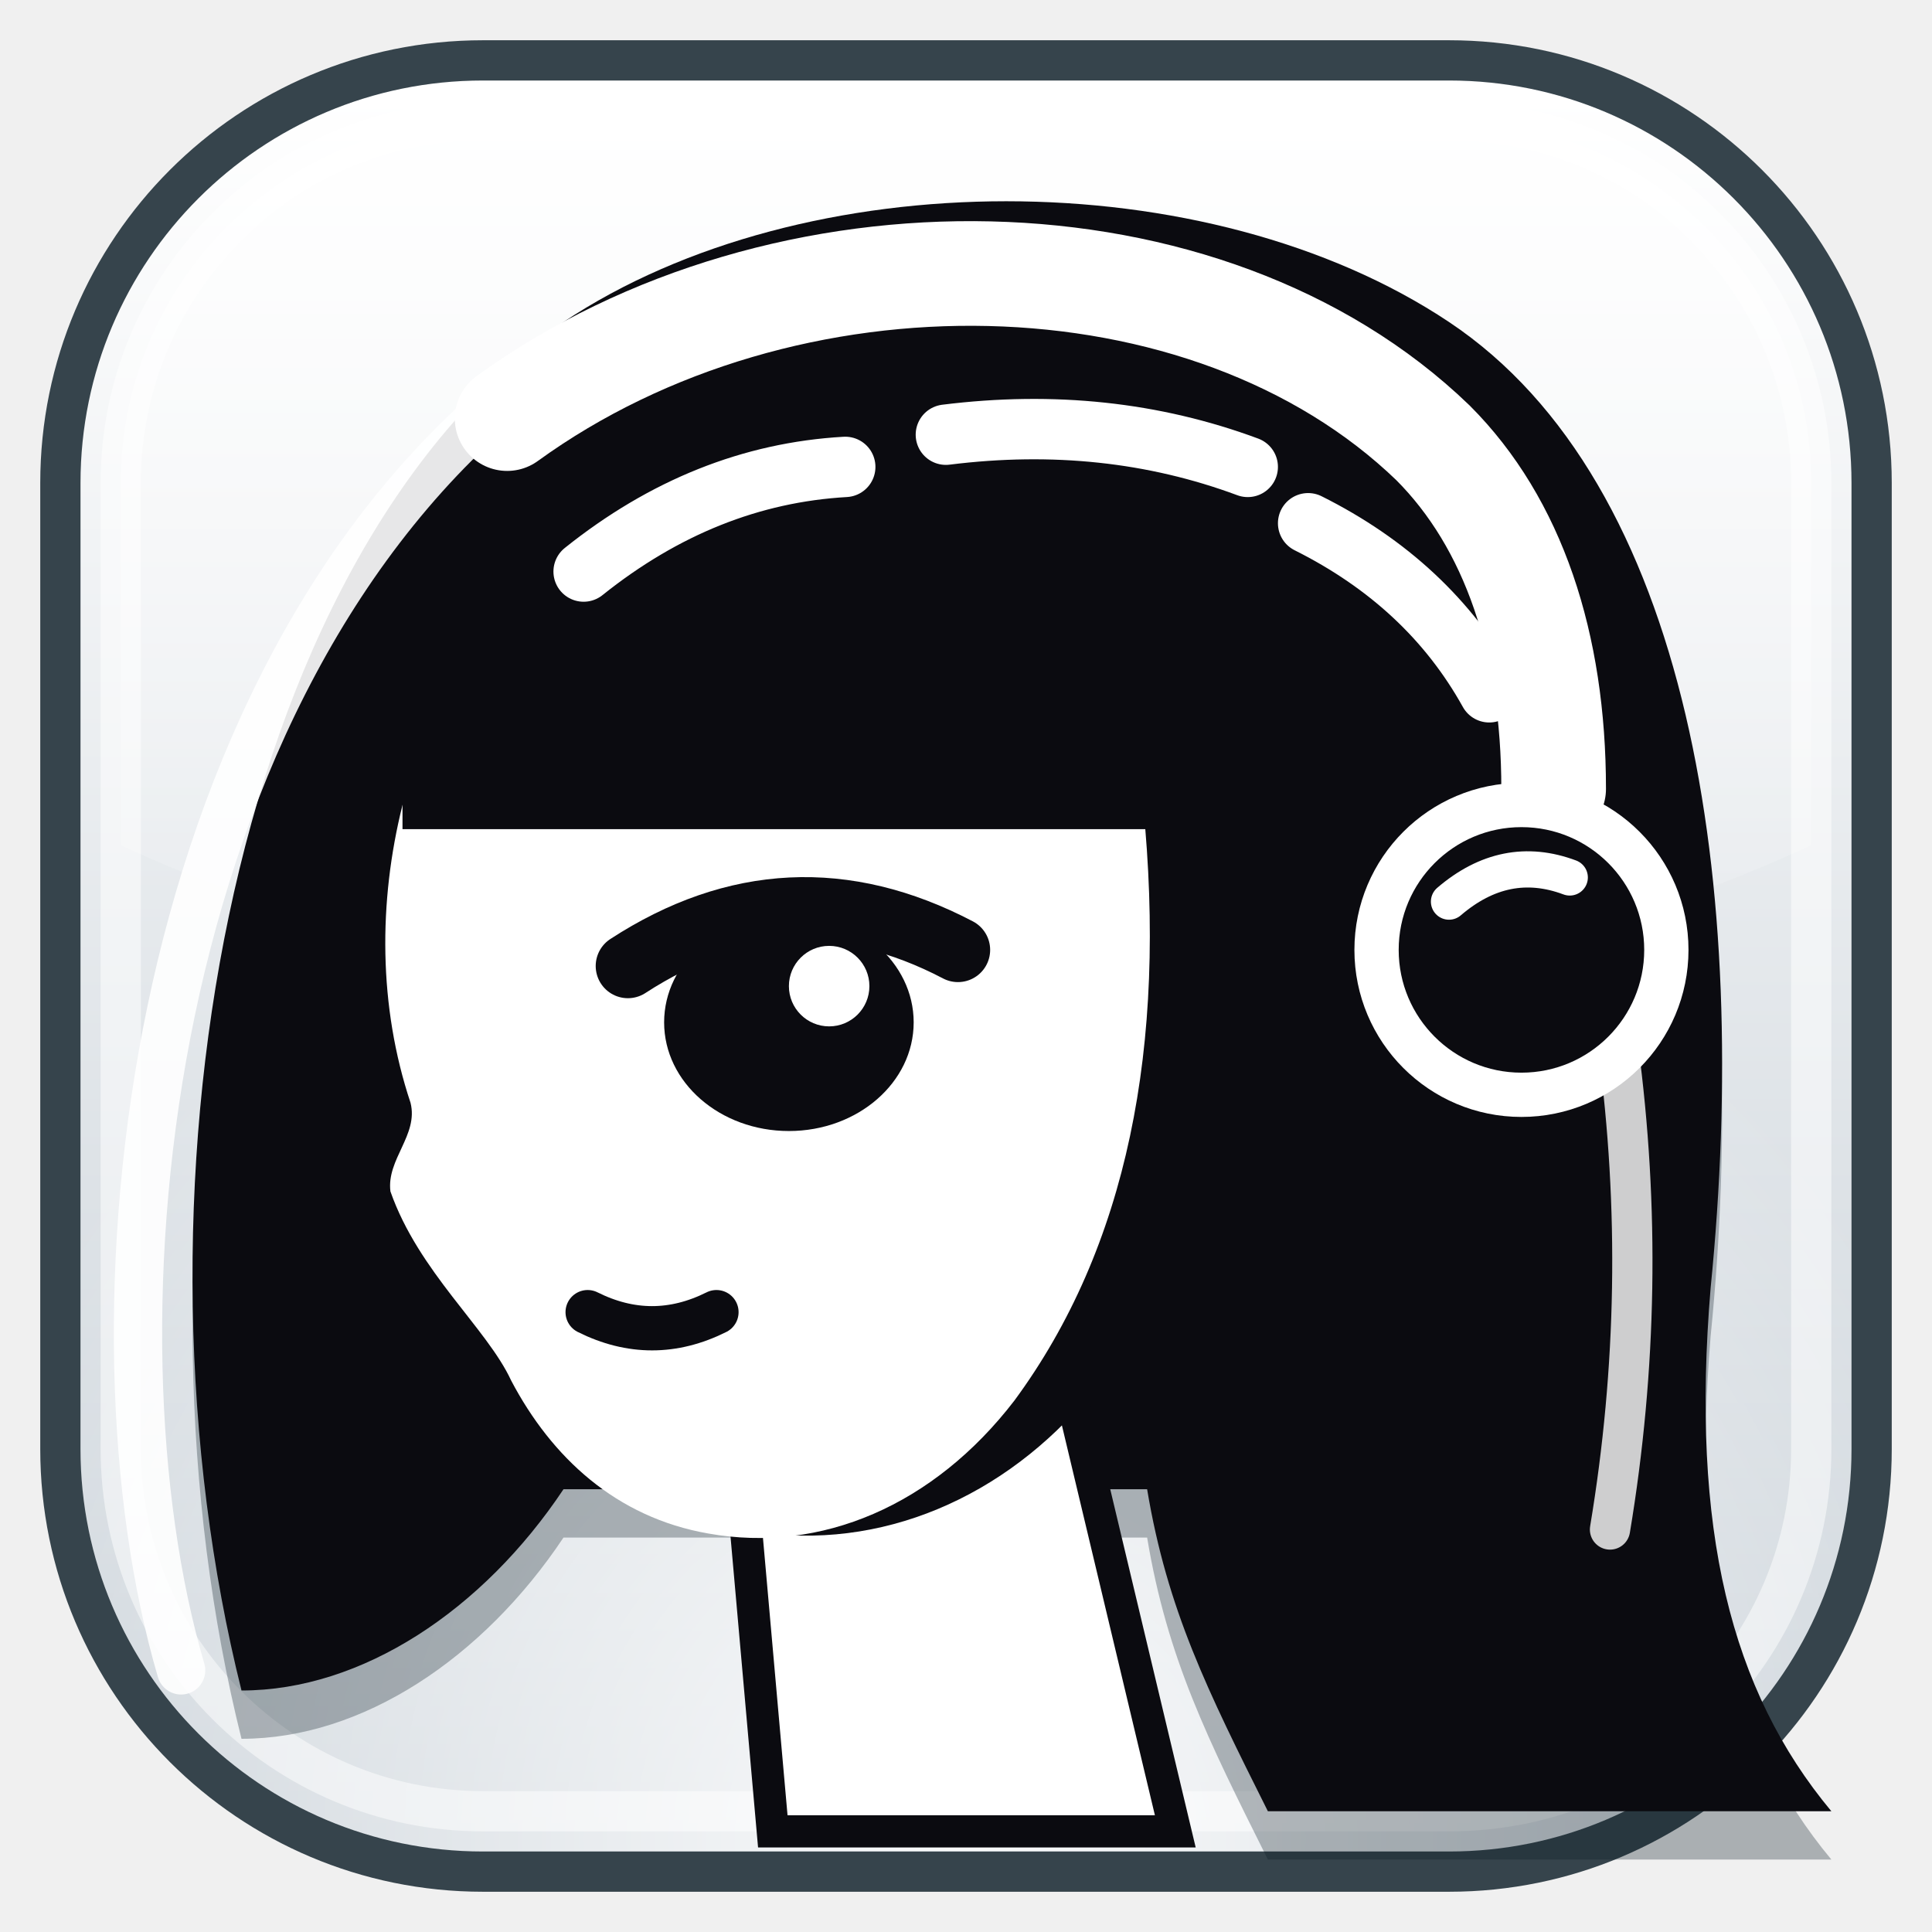
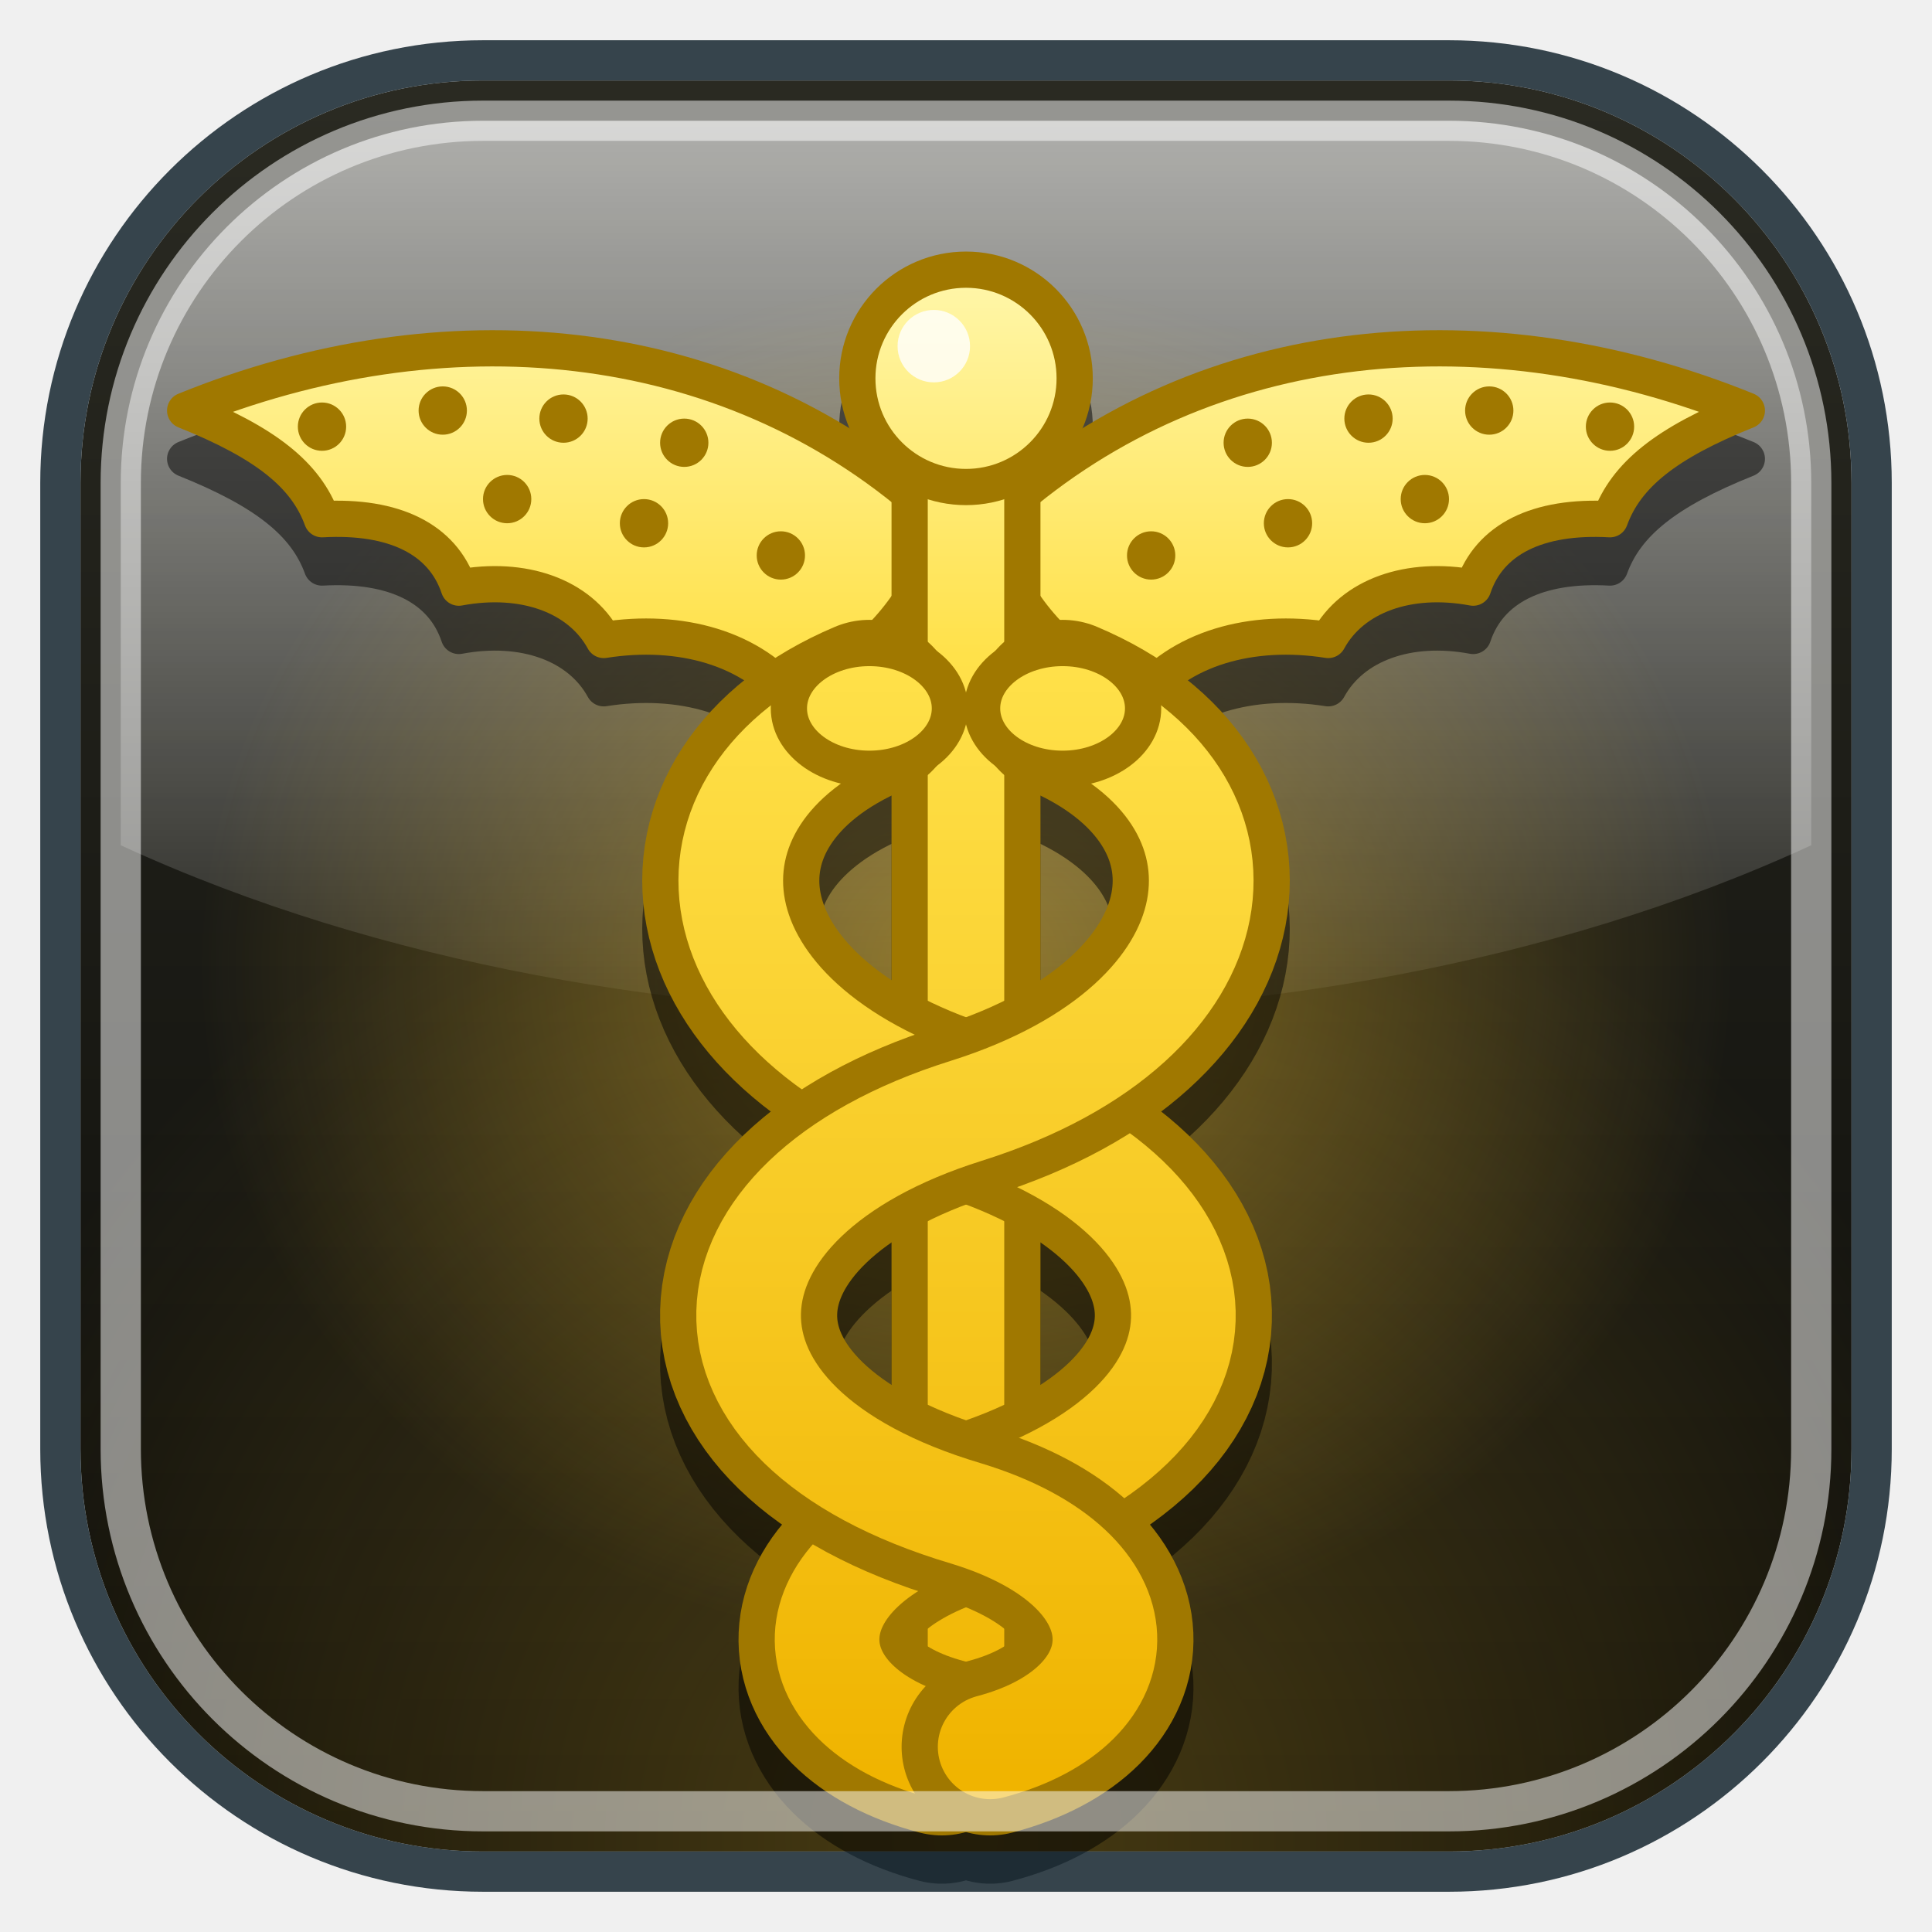
<svg xmlns="http://www.w3.org/2000/svg" width="48" height="48" viewBox="0 0 48 48">
  <defs>
    <linearGradient id="hermes-body" x1="0" y1="0" x2="0" y2="1">
-       <stop offset="0" stop-color="#ffffff" />
-       <stop offset="1" stop-color="#c9d1d8" />
+       <stop offset="0" stop-color="#2a2a22" />
+       <stop offset="1" stop-color="#0b0b08" />
    </linearGradient>
    <radialGradient id="hermes-glow" cx=".5" cy="1" r=".62">
-       <stop offset="0" stop-color="#ffffff" stop-opacity=".9" />
-       <stop offset="1" stop-color="#ffffff" stop-opacity="0" />
+       <stop offset="0" stop-color="#ffcc33" stop-opacity=".25" />
+       <stop offset="1" stop-color="#ffcc33" stop-opacity="0" />
    </radialGradient>
    <linearGradient id="hermes-gloss" x1="0" y1="0" x2="0" y2="1">
      <stop offset="0" stop-color="#fff" stop-opacity=".62" />
      <stop offset="1" stop-color="#fff" stop-opacity=".06" />
    </linearGradient>
+     <linearGradient id="hermes-gold" gradientUnits="userSpaceOnUse" x1="0" y1="7" x2="0" y2="44">
+       <stop offset="0" stop-color="#fff6a8" />
+       <stop offset=".25" stop-color="#ffe14a" />
+       <stop offset="1" stop-color="#f0b400" />
+     </linearGradient>
+     <radialGradient id="hermes-warm" cx=".5" cy=".5" r=".5">
+       <stop offset="0" stop-color="#ffcc33" stop-opacity=".45" />
+       <stop offset="1" stop-color="#ffcc33" stop-opacity="0" />
+     </radialGradient>
  </defs>
  <rect x="2" y="2" width="44" height="44" rx="10" fill="url(#hermes-body)" />
  <rect x="2" y="2" width="44" height="44" rx="10" fill="url(#hermes-glow)" />
  <path d="M3 12a9 9 0 0 1 9-9h24a9 9 0 0 1 9 9v9c-6.5 3-14 4.2-21 4.2S9.5 24 3 21z" fill="url(#hermes-gloss)" />
+   <ellipse cx="24" cy="24" rx="19" ry="17" fill="url(#hermes-warm)" />
+   <g transform="translate(0 1.2)" opacity=".5">
+     <g fill="#000" stroke="#000" stroke-width=".9" stroke-linejoin="round">
+       <path d="M23 12.6C18 8.2 11 7.6 4.6 10.2C6.6 11 7.6 11.8 8 12.9C9.8 12.8 11 13.4 11.4 14.6C13 14.3 14.4 14.8 15 15.9C16.9 15.6 18.7 16.1 19.7 17.4C21.3 16.6 22.5 15.4 23 14.2Z" />
+       <path d="M23 12.6C18 8.2 11 7.6 4.6 10.2C6.6 11 7.6 11.8 8 12.9C9.8 12.8 11 13.4 11.4 14.6C13 14.3 14.4 14.8 15 15.9C16.9 15.6 18.7 16.1 19.7 17.4C21.3 16.6 22.5 15.4 23 14.2Z" transform="translate(48 0) scale(-1 1)" />
+     </g>
+     <rect x="22.6" y="9" width="2.8" height="35.5" rx="1.4" fill="#000" stroke="#000" stroke-width=".9" />
+     <circle cx="24" cy="9.4" r="2.7" fill="#000" stroke="#000" stroke-width=".9" />
+     <g transform="translate(48 0) scale(-1 1)">
+       <path d="M26.4 17.6C31.6 19.8 31 25.4 24 27.6C17 29.8 16.6 35.4 24 37.6C28.6 39 28.4 42.4 24.6 43.4" fill="none" stroke="#000" stroke-width="4.4" stroke-linecap="round" />
+       <path d="M26.4 17.6C31.6 19.8 31 25.4 24 27.6C17 29.8 16.6 35.4 24 37.6C28.6 39 28.4 42.4 24.6 43.4" fill="none" stroke="#000" stroke-width="2.6" stroke-linecap="round" />
+       <ellipse cx="26.4" cy="17.6" rx="2" ry="1.5" fill="#000" stroke="#000" stroke-width=".9" />
+     </g>
+     <g>
+       <path d="M26.4 17.6C31.6 19.8 31 25.4 24 27.6C17 29.8 16.6 35.4 24 37.6C28.6 39 28.4 42.4 24.6 43.4" fill="none" stroke="#000" stroke-width="4.4" stroke-linecap="round" />
+       <path d="M26.4 17.6C31.6 19.8 31 25.4 24 27.6C17 29.8 16.6 35.4 24 37.6C28.6 39 28.4 42.4 24.6 43.4" fill="none" stroke="#000" stroke-width="2.6" stroke-linecap="round" />
+       <ellipse cx="26.4" cy="17.6" rx="2" ry="1.5" fill="#000" stroke="#000" stroke-width=".9" />
+     </g>
+   </g>
+   <g fill="url(#hermes-gold)" stroke="#a07800" stroke-width=".9" stroke-linejoin="round">
+     <path d="M23 12.6C18 8.2 11 7.6 4.6 10.2C6.6 11 7.6 11.8 8 12.9C9.8 12.8 11 13.4 11.4 14.6C13 14.3 14.4 14.8 15 15.9C16.9 15.6 18.7 16.1 19.7 17.4C21.3 16.6 22.5 15.4 23 14.2Z" />
+     <path d="M23 12.6C18 8.2 11 7.6 4.6 10.2C6.6 11 7.6 11.8 8 12.9C9.8 12.8 11 13.4 11.4 14.6C13 14.3 14.4 14.8 15 15.9C16.9 15.6 18.7 16.1 19.7 17.4C21.3 16.6 22.5 15.4 23 14.2Z" transform="translate(48 0) scale(-1 1)" />
+   </g>
+   <rect x="22.6" y="9" width="2.8" height="35.5" rx="1.4" fill="url(#hermes-gold)" stroke="#a07800" stroke-width=".9" />
+   <circle cx="24" cy="9.4" r="2.7" fill="url(#hermes-gold)" stroke="#a07800" stroke-width=".9" />
+   <g transform="translate(48 0) scale(-1 1)">
+     <path d="M26.4 17.6C31.6 19.8 31 25.4 24 27.6C17 29.8 16.6 35.4 24 37.6C28.6 39 28.4 42.4 24.6 43.4" fill="none" stroke="#a07800" stroke-width="4.4" stroke-linecap="round" />
+     <path d="M26.4 17.6C31.6 19.8 31 25.4 24 27.6C17 29.8 16.6 35.4 24 37.6C28.6 39 28.4 42.4 24.6 43.4" fill="none" stroke="url(#hermes-gold)" stroke-width="2.6" stroke-linecap="round" />
+     <ellipse cx="26.4" cy="17.6" rx="2" ry="1.5" fill="url(#hermes-gold)" stroke="#a07800" stroke-width=".9" />
+   </g>
+   <g>
+     <path d="M26.4 17.6C31.6 19.8 31 25.4 24 27.6C17 29.8 16.6 35.4 24 37.6C28.6 39 28.4 42.4 24.6 43.4" fill="none" stroke="#a07800" stroke-width="4.4" stroke-linecap="round" />
+     <path d="M26.4 17.6C31.6 19.8 31 25.4 24 27.6C17 29.8 16.6 35.4 24 37.6C28.6 39 28.4 42.4 24.6 43.4" fill="none" stroke="url(#hermes-gold)" stroke-width="2.6" stroke-linecap="round" />
+     <ellipse cx="26.4" cy="17.6" rx="2" ry="1.5" fill="url(#hermes-gold)" stroke="#a07800" stroke-width=".9" />
+   </g>
+   <circle cx="8" cy="10.6" r=".6" fill="#a07800" />
+   <circle cx="40" cy="10.6" r=".6" fill="#a07800" />
+   <circle cx="11" cy="10.2" r=".6" fill="#a07800" />
+   <circle cx="37" cy="10.2" r=".6" fill="#a07800" />
+   <circle cx="14" cy="10.4" r=".6" fill="#a07800" />
+   <circle cx="34" cy="10.4" r=".6" fill="#a07800" />
+   <circle cx="17" cy="11" r=".6" fill="#a07800" />
+   <circle cx="31" cy="11" r=".6" fill="#a07800" />
+   <circle cx="12.6" cy="12.4" r=".6" fill="#a07800" />
+   <circle cx="35.4" cy="12.4" r=".6" fill="#a07800" />
+   <circle cx="16" cy="13" r=".6" fill="#a07800" />
+   <circle cx="32" cy="13" r=".6" fill="#a07800" />
+   <circle cx="19.4" cy="13.8" r=".6" fill="#a07800" />
+   <circle cx="28.6" cy="13.8" r=".6" fill="#a07800" />
+   <circle cx="23.2" cy="8.6" r=".9" fill="#fff" fill-opacity=".8" />
  <rect x="3" y="3" width="42" height="42" rx="9" fill="none" stroke="#fff" stroke-opacity=".5" />
  <rect x="1.5" y="1.5" width="45" height="45" rx="10.5" fill="none" stroke="#081a24" stroke-opacity=".8" />
-   <path d="M6 42C3 30 5.5 14 14 8C20 4 30 4 36 8C42 12 43.5 22 42.5 32C42 38 43 42 45.5 45H31.5C30 42 29 40 28.5 37H14C12 40 9 42 6 42Z" fill="#081a24" fill-opacity=".3" transform="translate(0 1.2)" />
-   <path d="M6 42C3 30 5.5 14 14 8C20 4 30 4 36 8C42 12 43.5 22 42.5 32C42 38 43 42 45.5 45H31.5C30 42 29 40 28.5 37H14C12 40 9 42 6 42Z" fill="#0b0b10" />
-   <path d="M18.5 37.6C21.5 38.2 24.5 37 26.6 34.6L29.2 45.5H19.2Z" fill="#fff" stroke="#0b0b10" stroke-width=".8" />
-   <path d="M10 20H28.4C29 26 28 31 25.2 34.8C23.2 37.4 20.4 38.6 17.6 38.1C15.3 37.7 13.7 36.2 12.7 34.3C12.1 33 10.4 31.6 9.7 29.6C9.6 28.8 10.4 28.2 10.2 27.4C9.4 25 9.4 22.4 10 20Z" fill="#fff" />
-   <path d="M10 20H28.6" stroke="#0b0b10" stroke-width="1.2" />
-   <ellipse cx="19.6" cy="25.4" rx="3.1" ry="2.7" fill="#0b0b10" />
-   <path d="M15.6 24Q19.6 21.4 23.8 23.6" fill="none" stroke="#0b0b10" stroke-width="1.6" stroke-linecap="round" />
-   <circle cx="20.6" cy="24.5" r="1" fill="#fff" />
-   <path d="M14.6 32.6Q16.2 33.4 17.8 32.6" fill="none" stroke="#0b0b10" stroke-width="1.1" stroke-linecap="round" />
-   <path d="M4.5 41.5C2 33 3.5 17 13 9.5" fill="none" stroke="#fff" stroke-opacity=".9" stroke-width="1.2" stroke-linecap="round" />
-   <path d="M14.5 14.2Q17.5 11.8 21 11.6M23.5 10.8Q27.5 10.3 31 11.6M32.5 13Q35.5 14.5 37 17.2" fill="none" stroke="#fff" stroke-width="1.5" stroke-linecap="round" />
-   <path d="M40.2 26Q41 32 40 38" fill="none" stroke="#fff" stroke-opacity=".8" stroke-width="1" stroke-linecap="round" />
-   <path d="M12.6 10.4C19.5 5.4 30 5.6 35.6 11C37.6 13 38.6 16 38.6 19.6" fill="none" stroke="#fff" stroke-width="2.6" stroke-linecap="round" />
-   <circle cx="37.8" cy="23.6" r="3.6" fill="#0b0b10" stroke="#fff" stroke-width="1.1" />
-   <path d="M36 22.4Q37.4 21.2 39 21.8" fill="none" stroke="#fff" stroke-width=".9" stroke-linecap="round" />
</svg>
